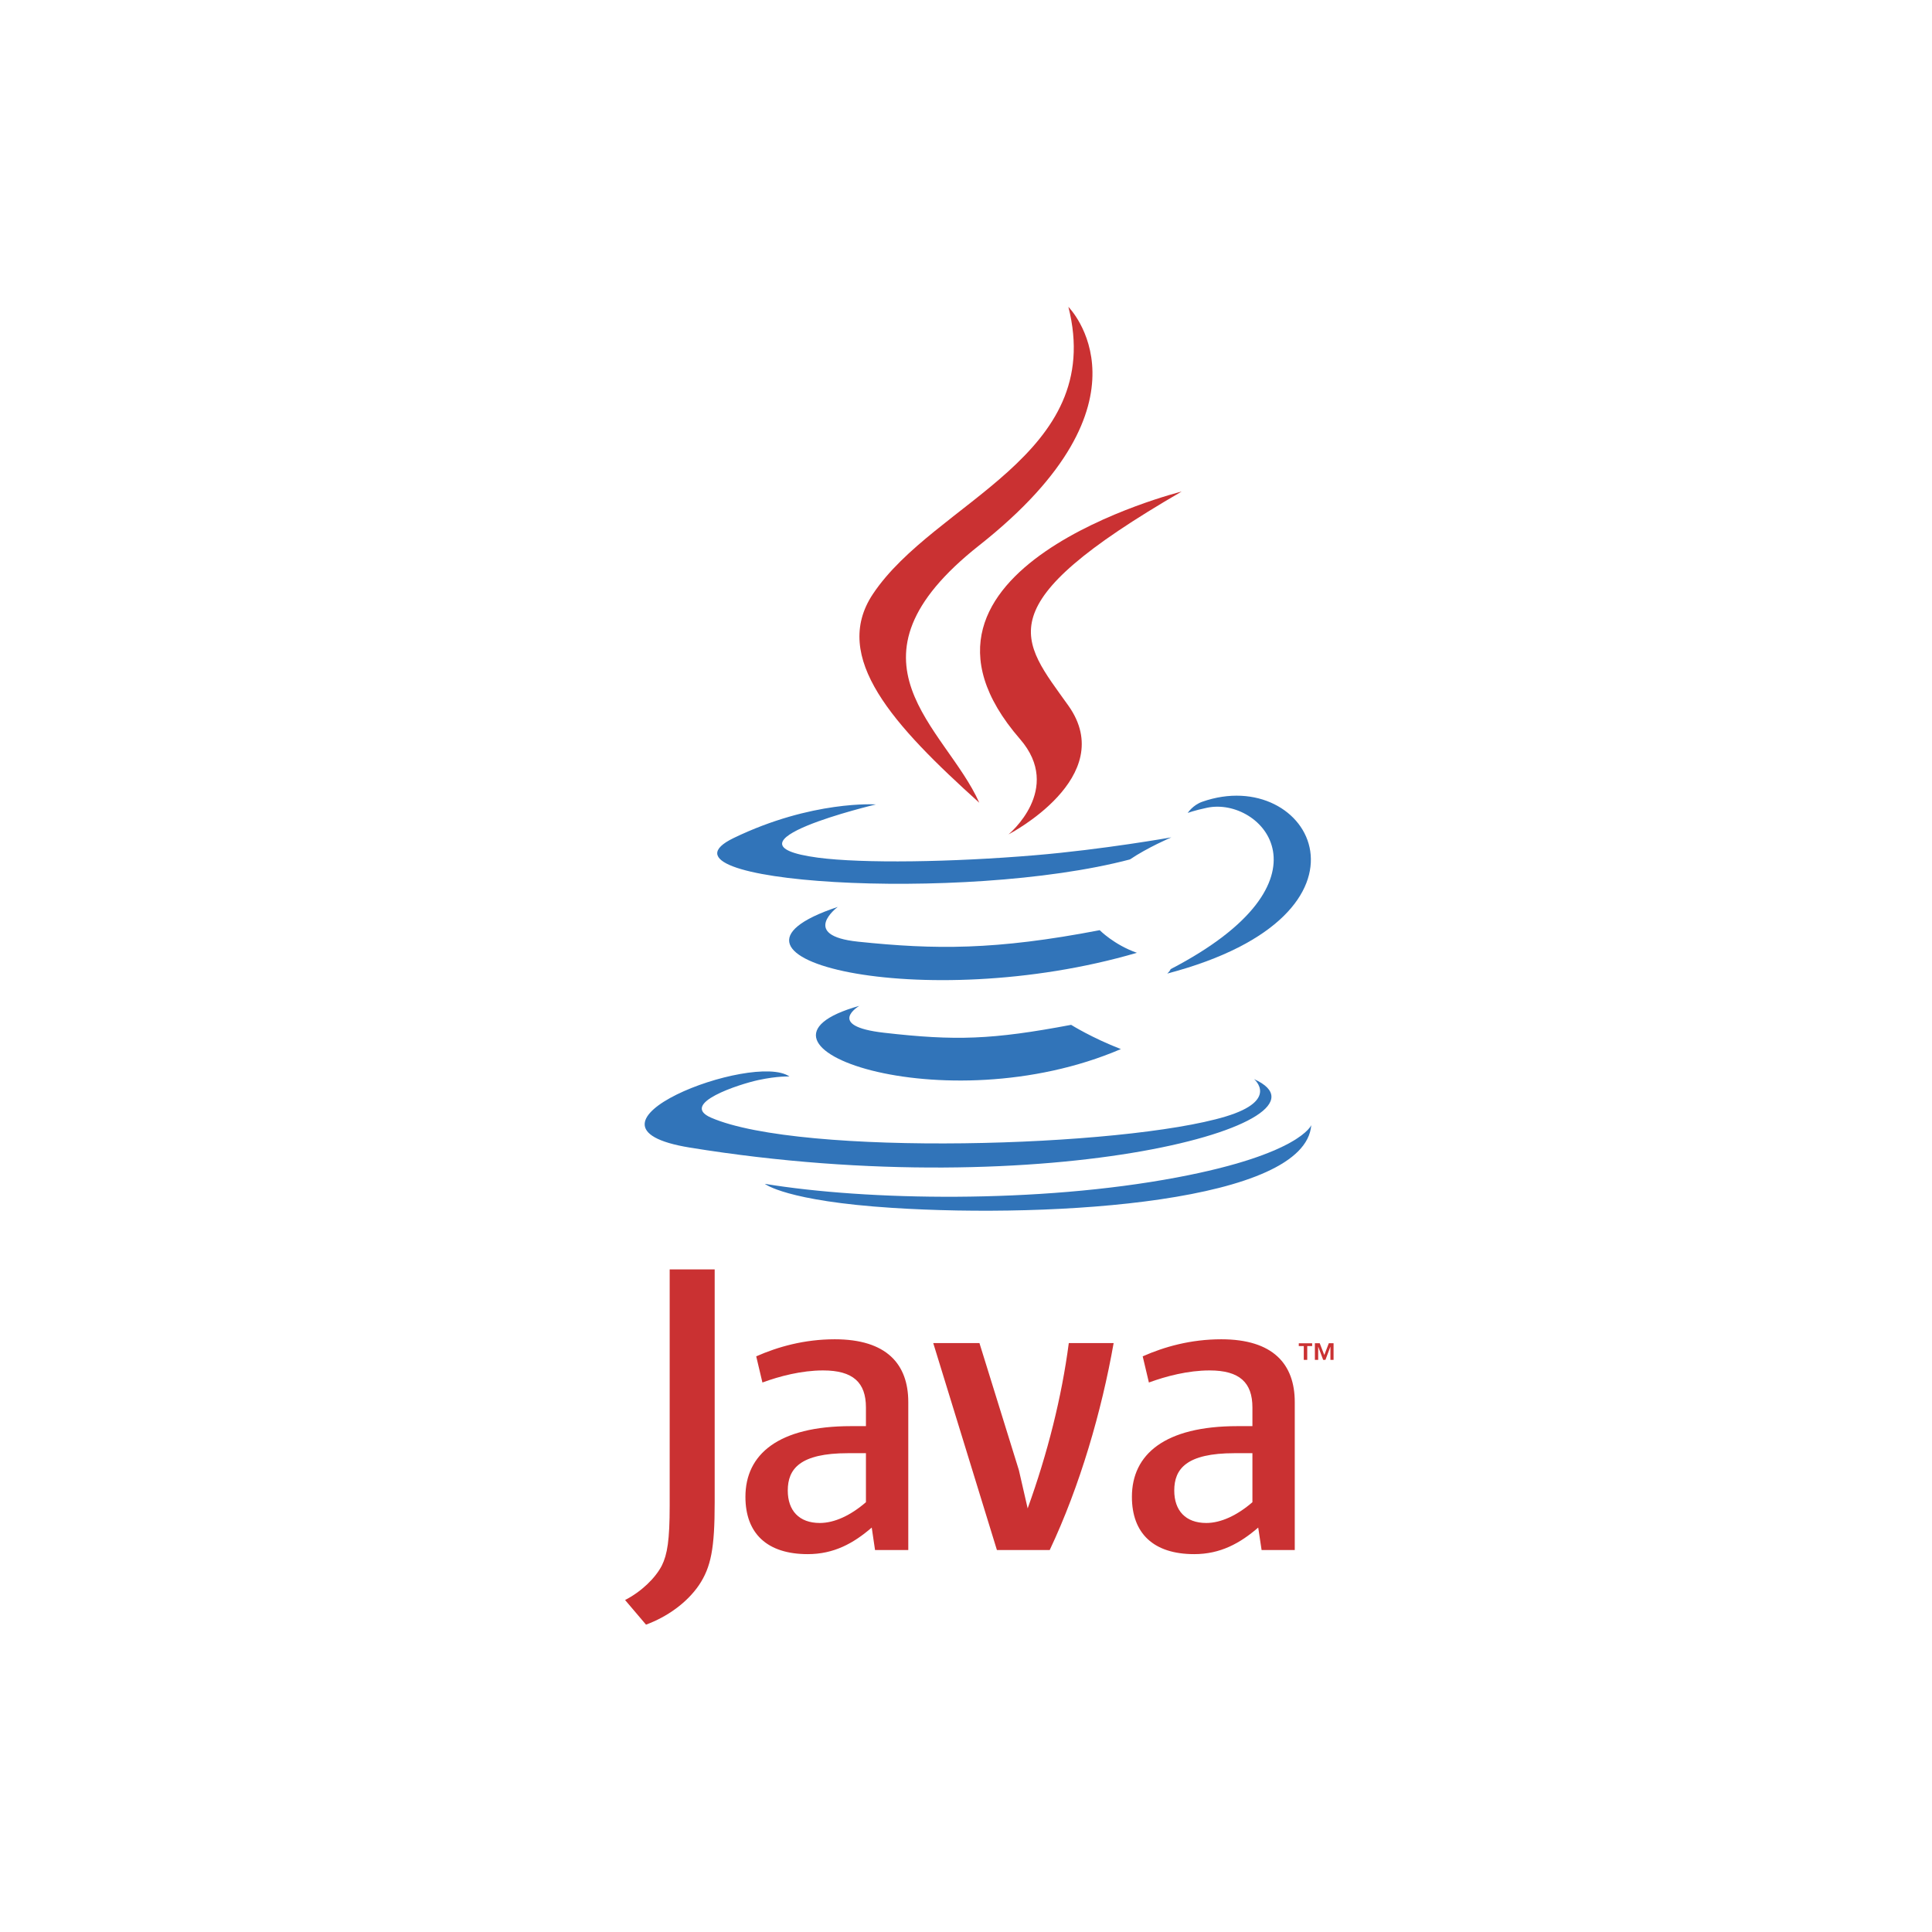
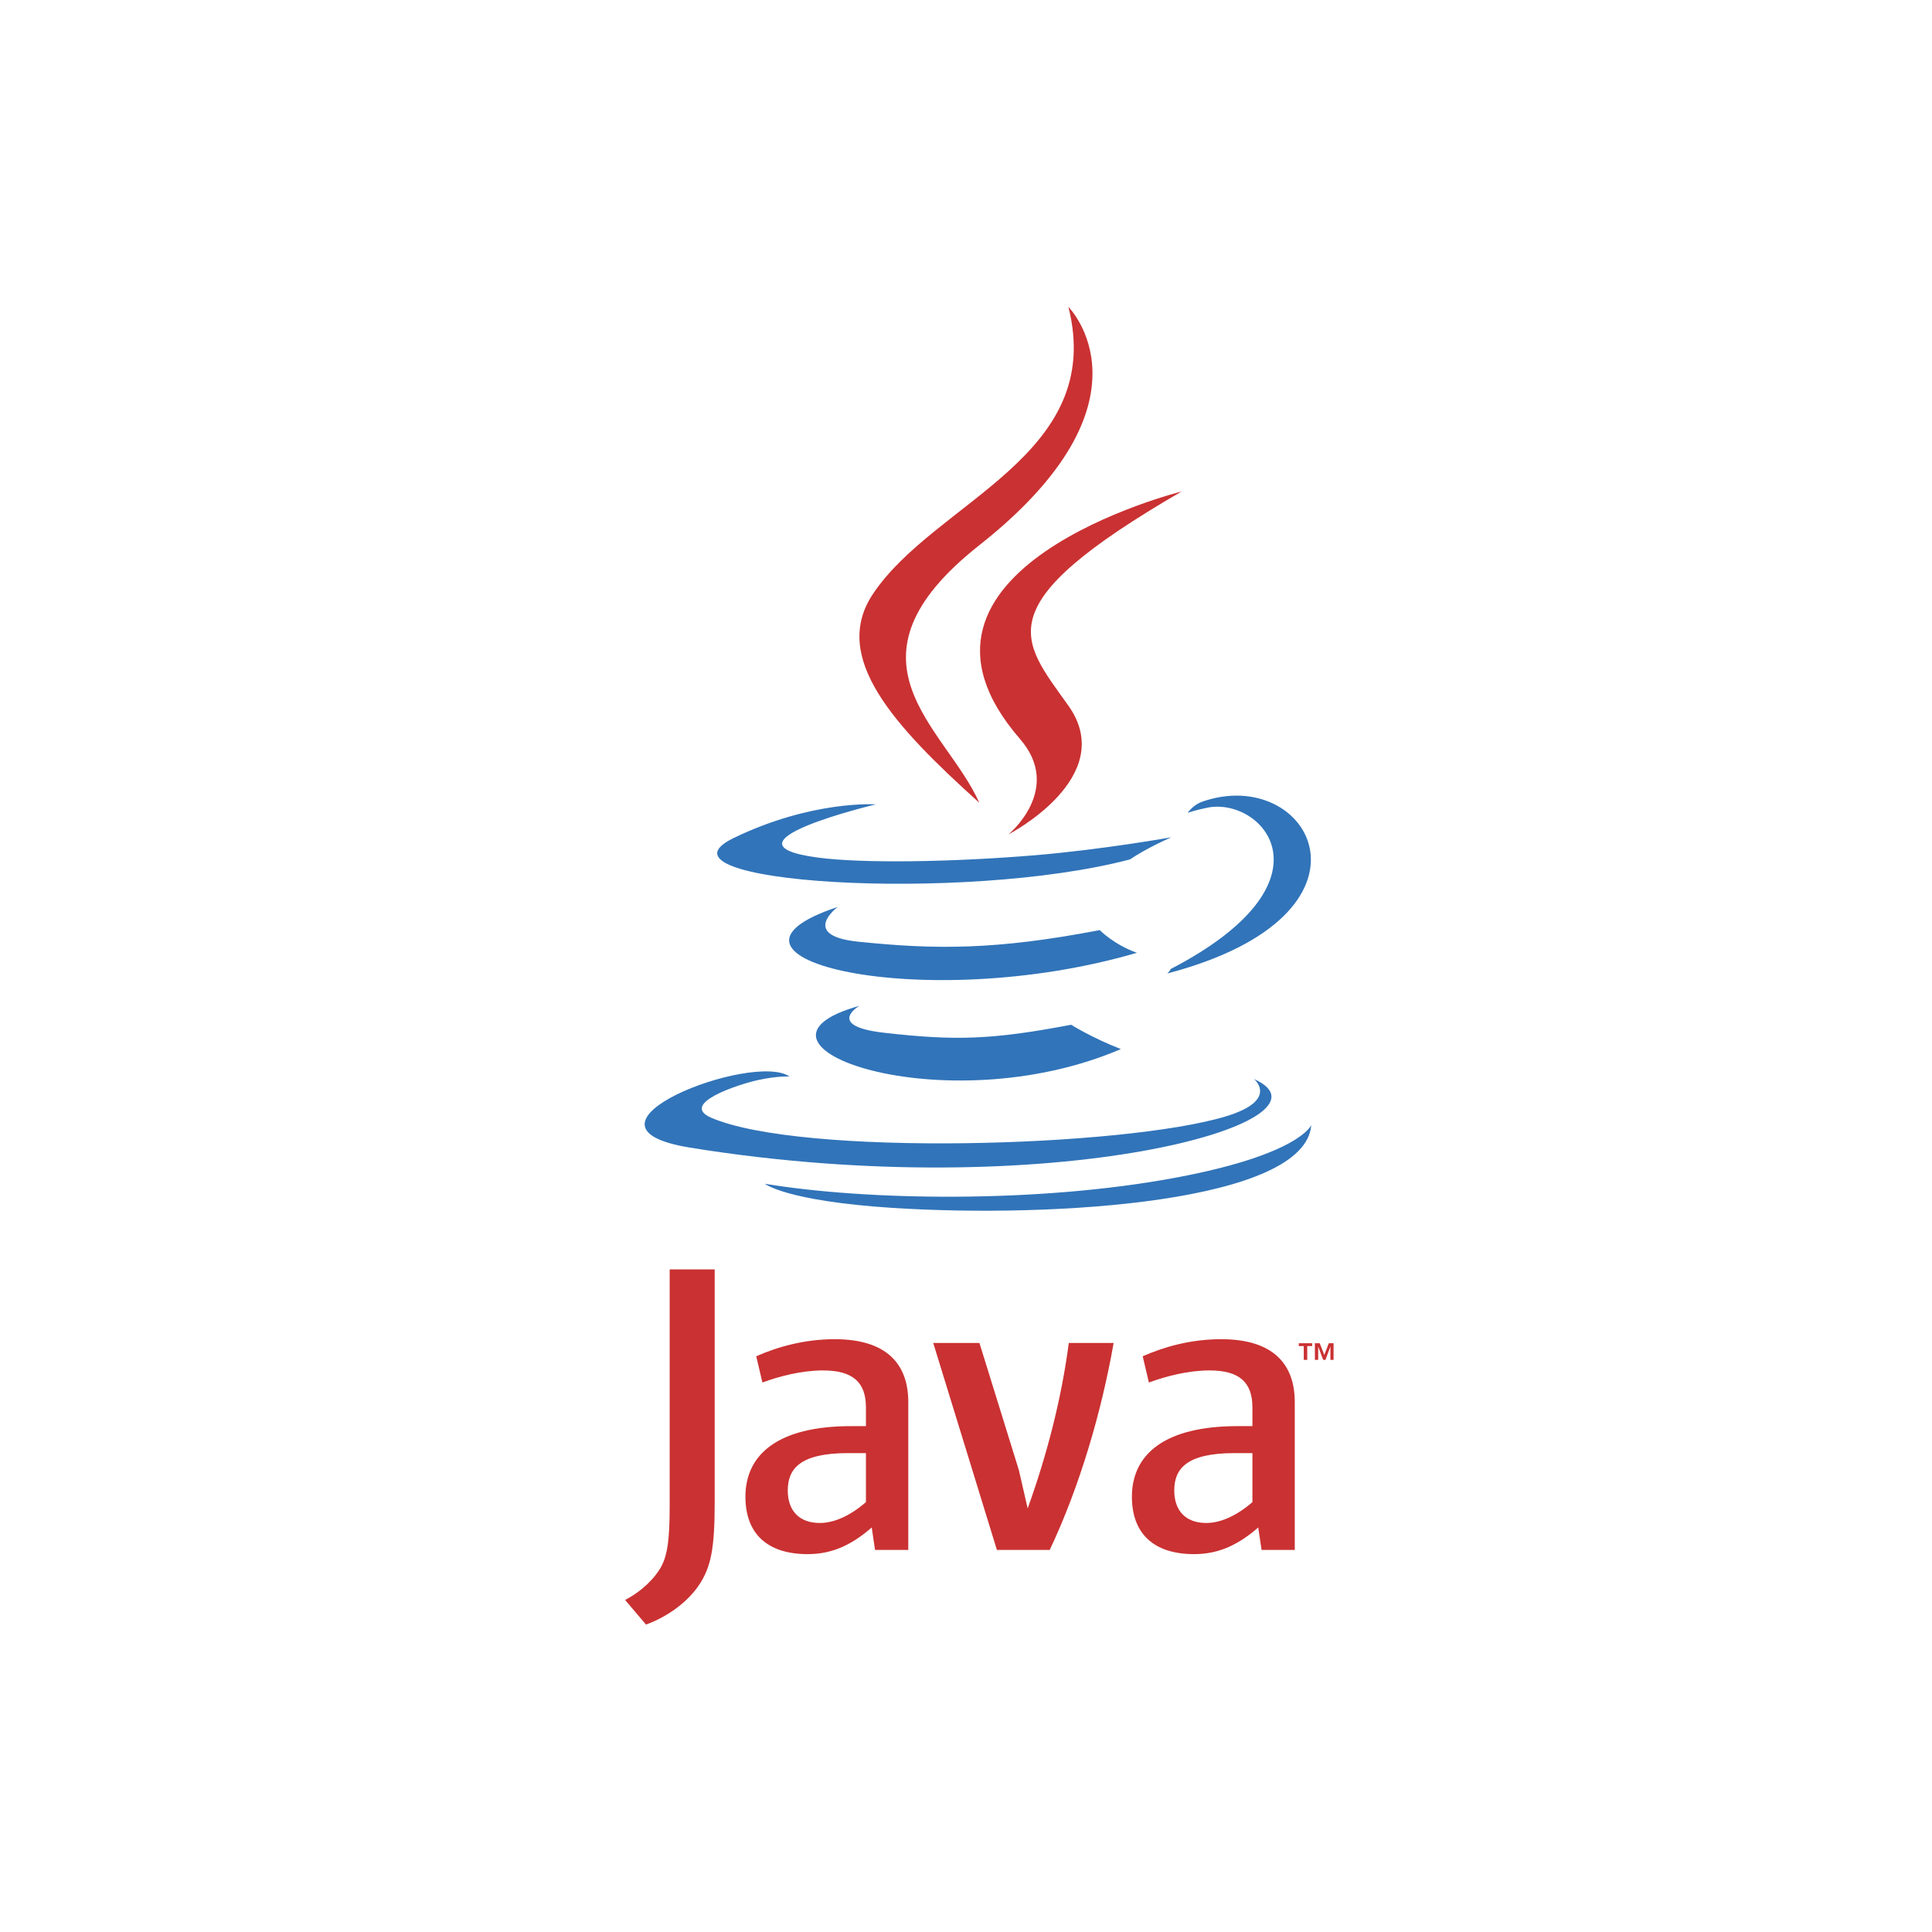
<svg xmlns="http://www.w3.org/2000/svg" width="24" height="24" viewBox="0 0 24 24" fill="none">
-   <path fill-rule="evenodd" clip-rule="evenodd" d="M10.675 12.495C10.675 12.495 10.247 12.745 10.981 12.829C11.871 12.931 12.325 12.916 13.306 12.731C13.306 12.731 13.564 12.893 13.924 13.032C11.726 13.974 8.949 12.978 10.675 12.495ZM10.407 11.266C10.407 11.266 9.926 11.622 10.661 11.698C11.611 11.797 12.362 11.805 13.661 11.555C13.661 11.555 13.84 11.737 14.123 11.836C11.465 12.614 8.505 11.897 10.407 11.266Z" fill="#3174B9" />
-   <path fill-rule="evenodd" clip-rule="evenodd" d="M12.671 9.181C13.212 9.804 12.528 10.365 12.528 10.365C12.528 10.365 13.904 9.656 13.272 8.766C12.682 7.938 12.23 7.526 14.679 6.106C14.679 6.106 10.835 7.065 12.671 9.181Z" fill="#CA3132" />
-   <path fill-rule="evenodd" clip-rule="evenodd" d="M15.578 13.405C15.578 13.405 15.895 13.666 15.228 13.869C13.96 14.253 9.948 14.369 8.833 13.884C8.433 13.71 9.184 13.468 9.42 13.417C9.667 13.364 9.807 13.373 9.807 13.373C9.362 13.06 6.928 13.989 8.571 14.256C13.052 14.983 16.74 13.929 15.578 13.405ZM10.881 9.993C10.881 9.993 8.841 10.477 10.159 10.654C10.716 10.728 11.825 10.711 12.858 10.624C13.703 10.553 14.551 10.402 14.551 10.402C14.551 10.402 14.253 10.529 14.037 10.676C11.965 11.222 7.962 10.967 9.114 10.41C10.089 9.939 10.881 9.993 10.881 9.993ZM14.542 12.039C16.649 10.944 15.675 9.892 14.995 10.034C14.829 10.069 14.754 10.099 14.754 10.099C14.754 10.099 14.816 10.002 14.934 9.96C16.279 9.487 17.313 11.354 14.5 12.094C14.5 12.094 14.533 12.065 14.542 12.039Z" fill="#3174B9" />
-   <path fill-rule="evenodd" clip-rule="evenodd" d="M13.272 3.812C13.272 3.812 14.438 4.979 12.165 6.774C10.342 8.213 11.749 9.034 12.165 9.972C11.1 9.012 10.32 8.167 10.843 7.38C11.612 6.226 13.742 5.666 13.272 3.812Z" fill="#CA3132" />
-   <path fill-rule="evenodd" clip-rule="evenodd" d="M11.088 15.005C13.11 15.134 16.215 14.933 16.289 13.977C16.289 13.977 16.148 14.339 14.618 14.627C12.892 14.952 10.763 14.914 9.501 14.706C9.501 14.706 9.76 14.92 11.088 15.005Z" fill="#3174B9" />
-   <path fill-rule="evenodd" clip-rule="evenodd" d="M16.196 16.721H16.134V16.687H16.3V16.721H16.239V16.893H16.196V16.721ZM16.527 16.73H16.526L16.465 16.893H16.437L16.376 16.73H16.375V16.893H16.334V16.686H16.394L16.451 16.833L16.507 16.686H16.566V16.893H16.527V16.73H16.527ZM10.757 18.661C10.566 18.826 10.365 18.919 10.184 18.919C9.926 18.919 9.786 18.764 9.786 18.516C9.786 18.248 9.936 18.052 10.535 18.052H10.757V18.661H10.757ZM11.283 19.255V17.417C11.283 16.947 11.015 16.637 10.37 16.637C9.993 16.637 9.663 16.73 9.394 16.849L9.471 17.174C9.683 17.096 9.956 17.024 10.225 17.024C10.597 17.024 10.757 17.174 10.757 17.484V17.716H10.571C9.667 17.716 9.26 18.067 9.26 18.594C9.26 19.048 9.528 19.306 10.034 19.306C10.359 19.306 10.602 19.172 10.829 18.976L10.87 19.255H11.283ZM13.04 19.255H12.384L11.593 16.684H12.167L12.657 18.263L12.766 18.738C13.014 18.052 13.189 17.355 13.277 16.684H13.834C13.685 17.53 13.416 18.459 13.04 19.255ZM15.558 18.661C15.367 18.826 15.165 18.919 14.985 18.919C14.727 18.919 14.587 18.764 14.587 18.516C14.587 18.248 14.737 18.052 15.336 18.052H15.558V18.661ZM16.084 19.255V17.417C16.084 16.947 15.816 16.637 15.171 16.637C14.793 16.637 14.463 16.73 14.195 16.849L14.272 17.174C14.484 17.096 14.758 17.024 15.026 17.024C15.398 17.024 15.558 17.174 15.558 17.484V17.716H15.372C14.468 17.716 14.061 18.067 14.061 18.594C14.061 19.048 14.329 19.306 14.835 19.306C15.16 19.306 15.403 19.172 15.63 18.976L15.672 19.255H16.084ZM8.683 19.691C8.533 19.91 8.29 20.084 8.025 20.182L7.765 19.876C7.967 19.772 8.14 19.605 8.221 19.449C8.29 19.31 8.319 19.132 8.319 18.705V15.769H8.878V18.664C8.878 19.235 8.833 19.466 8.683 19.691Z" fill="#CA3132" />
+   <path fill-rule="evenodd" clip-rule="evenodd" d="M10.675 12.495C10.675 12.495 10.247 12.745 10.981 12.829C11.871 12.931 12.325 12.916 13.306 12.73C13.306 12.73 13.564 12.892 13.924 13.032C11.726 13.974 8.949 12.977 10.675 12.495ZM10.407 11.266C10.407 11.266 9.926 11.622 10.661 11.698C11.611 11.796 12.362 11.804 13.661 11.554C13.661 11.554 13.84 11.736 14.123 11.836C11.465 12.613 8.505 11.897 10.407 11.266Z" fill="#3174B9" />
+   <path fill-rule="evenodd" clip-rule="evenodd" d="M12.671 9.18C13.212 9.804 12.528 10.365 12.528 10.365C12.528 10.365 13.904 9.655 13.272 8.766C12.682 7.937 12.23 7.525 14.679 6.105C14.679 6.105 10.835 7.065 12.671 9.18Z" fill="#CA3132" />
+   <path fill-rule="evenodd" clip-rule="evenodd" d="M15.578 13.404C15.578 13.404 15.895 13.666 15.228 13.868C13.96 14.252 9.948 14.368 8.833 13.884C8.433 13.709 9.184 13.467 9.42 13.416C9.667 13.363 9.807 13.373 9.807 13.373C9.362 13.059 6.928 13.989 8.571 14.256C13.052 14.982 16.74 13.929 15.578 13.404ZM10.881 9.992C10.881 9.992 8.841 10.477 10.159 10.653C10.716 10.727 11.825 10.71 12.858 10.624C13.703 10.553 14.551 10.401 14.551 10.401C14.551 10.401 14.253 10.529 14.037 10.676C11.965 11.221 7.962 10.967 9.114 10.41C10.089 9.938 10.881 9.992 10.881 9.992ZM14.542 12.038C16.649 10.944 15.675 9.892 14.995 10.034C14.829 10.068 14.754 10.098 14.754 10.098C14.754 10.098 14.816 10.001 14.934 9.959C16.279 9.487 17.313 11.354 14.5 12.093C14.5 12.093 14.533 12.064 14.542 12.038Z" fill="#3174B9" />
+   <path fill-rule="evenodd" clip-rule="evenodd" d="M13.272 3.812C13.272 3.812 14.438 4.979 12.165 6.773C10.342 8.213 11.749 9.034 12.165 9.972C11.1 9.012 10.32 8.166 10.843 7.38C11.612 6.225 13.742 5.665 13.272 3.812Z" fill="#CA3132" />
+   <path fill-rule="evenodd" clip-rule="evenodd" d="M11.088 15.005C13.11 15.134 16.215 14.933 16.289 13.976C16.289 13.976 16.148 14.339 14.618 14.627C12.892 14.951 10.763 14.914 9.501 14.705C9.501 14.705 9.76 14.919 11.088 15.005Z" fill="#3174B9" />
+   <path fill-rule="evenodd" clip-rule="evenodd" d="M16.196 16.721H16.134V16.686H16.3V16.721H16.239V16.893H16.196V16.721ZM16.527 16.729H16.526L16.465 16.893H16.437L16.376 16.729H16.375V16.893H16.334V16.686H16.394L16.451 16.832L16.507 16.686H16.566V16.893H16.527V16.729H16.527ZM10.757 18.66C10.566 18.826 10.365 18.919 10.184 18.919C9.926 18.919 9.786 18.764 9.786 18.516C9.786 18.247 9.936 18.051 10.535 18.051H10.757V18.66H10.757ZM11.283 19.254V17.416C11.283 16.946 11.015 16.636 10.37 16.636C9.993 16.636 9.663 16.73 9.394 16.848L9.471 17.174C9.683 17.096 9.956 17.024 10.225 17.024C10.597 17.024 10.757 17.174 10.757 17.483V17.716H10.571C9.667 17.716 9.26 18.066 9.26 18.593C9.26 19.048 9.528 19.306 10.034 19.306C10.359 19.306 10.602 19.172 10.829 18.975L10.87 19.254H11.283ZM13.04 19.254H12.384L11.593 16.683H12.167L12.657 18.263L12.766 18.738C13.014 18.051 13.189 17.354 13.277 16.683H13.834C13.685 17.53 13.416 18.459 13.04 19.254ZM15.558 18.66C15.367 18.826 15.165 18.919 14.985 18.919C14.727 18.919 14.587 18.764 14.587 18.516C14.587 18.247 14.737 18.051 15.336 18.051H15.558V18.66ZM16.084 19.254V17.416C16.084 16.946 15.816 16.636 15.171 16.636C14.793 16.636 14.463 16.73 14.195 16.848L14.272 17.174C14.484 17.096 14.758 17.024 15.026 17.024C15.398 17.024 15.558 17.174 15.558 17.483V17.716H15.372C14.468 17.716 14.061 18.066 14.061 18.593C14.061 19.048 14.329 19.306 14.835 19.306C15.16 19.306 15.403 19.172 15.63 18.975L15.672 19.254H16.084ZM8.683 19.691C8.533 19.91 8.29 20.084 8.025 20.181L7.765 19.875C7.967 19.772 8.14 19.604 8.221 19.448C8.29 19.31 8.319 19.131 8.319 18.704V15.769H8.878V18.664C8.878 19.235 8.833 19.466 8.683 19.691Z" fill="#CA3132" />
</svg>
